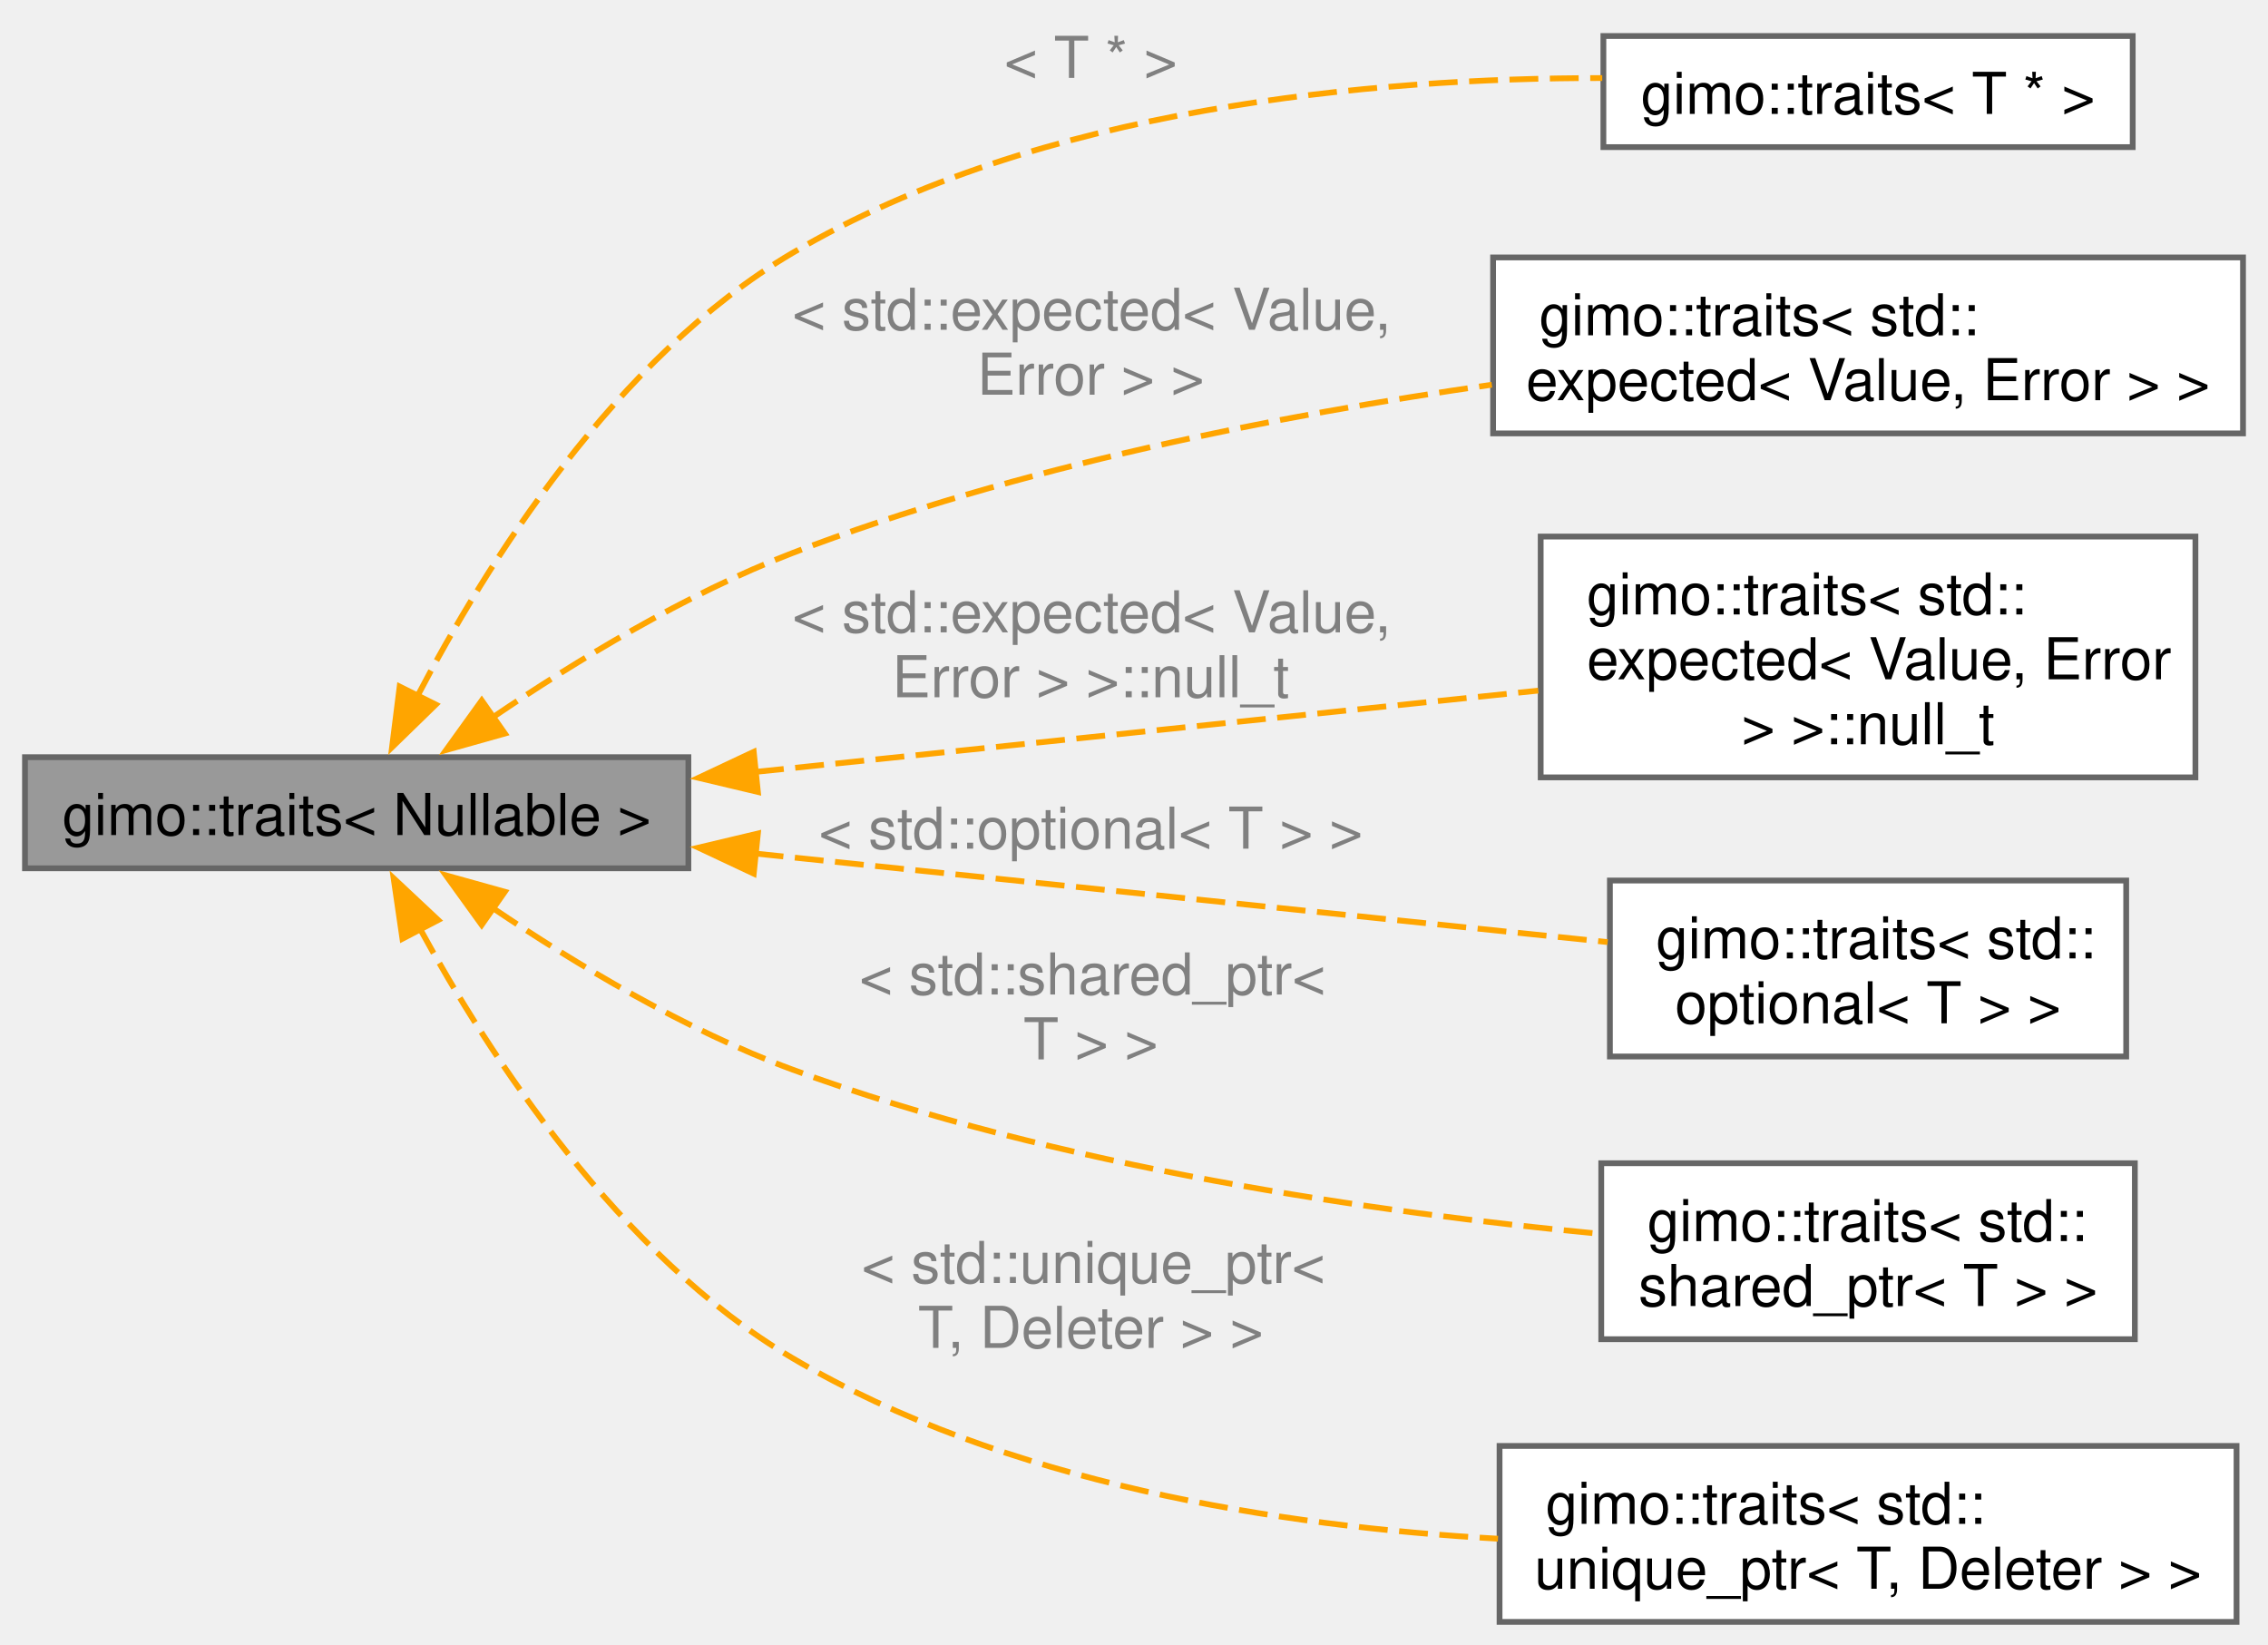
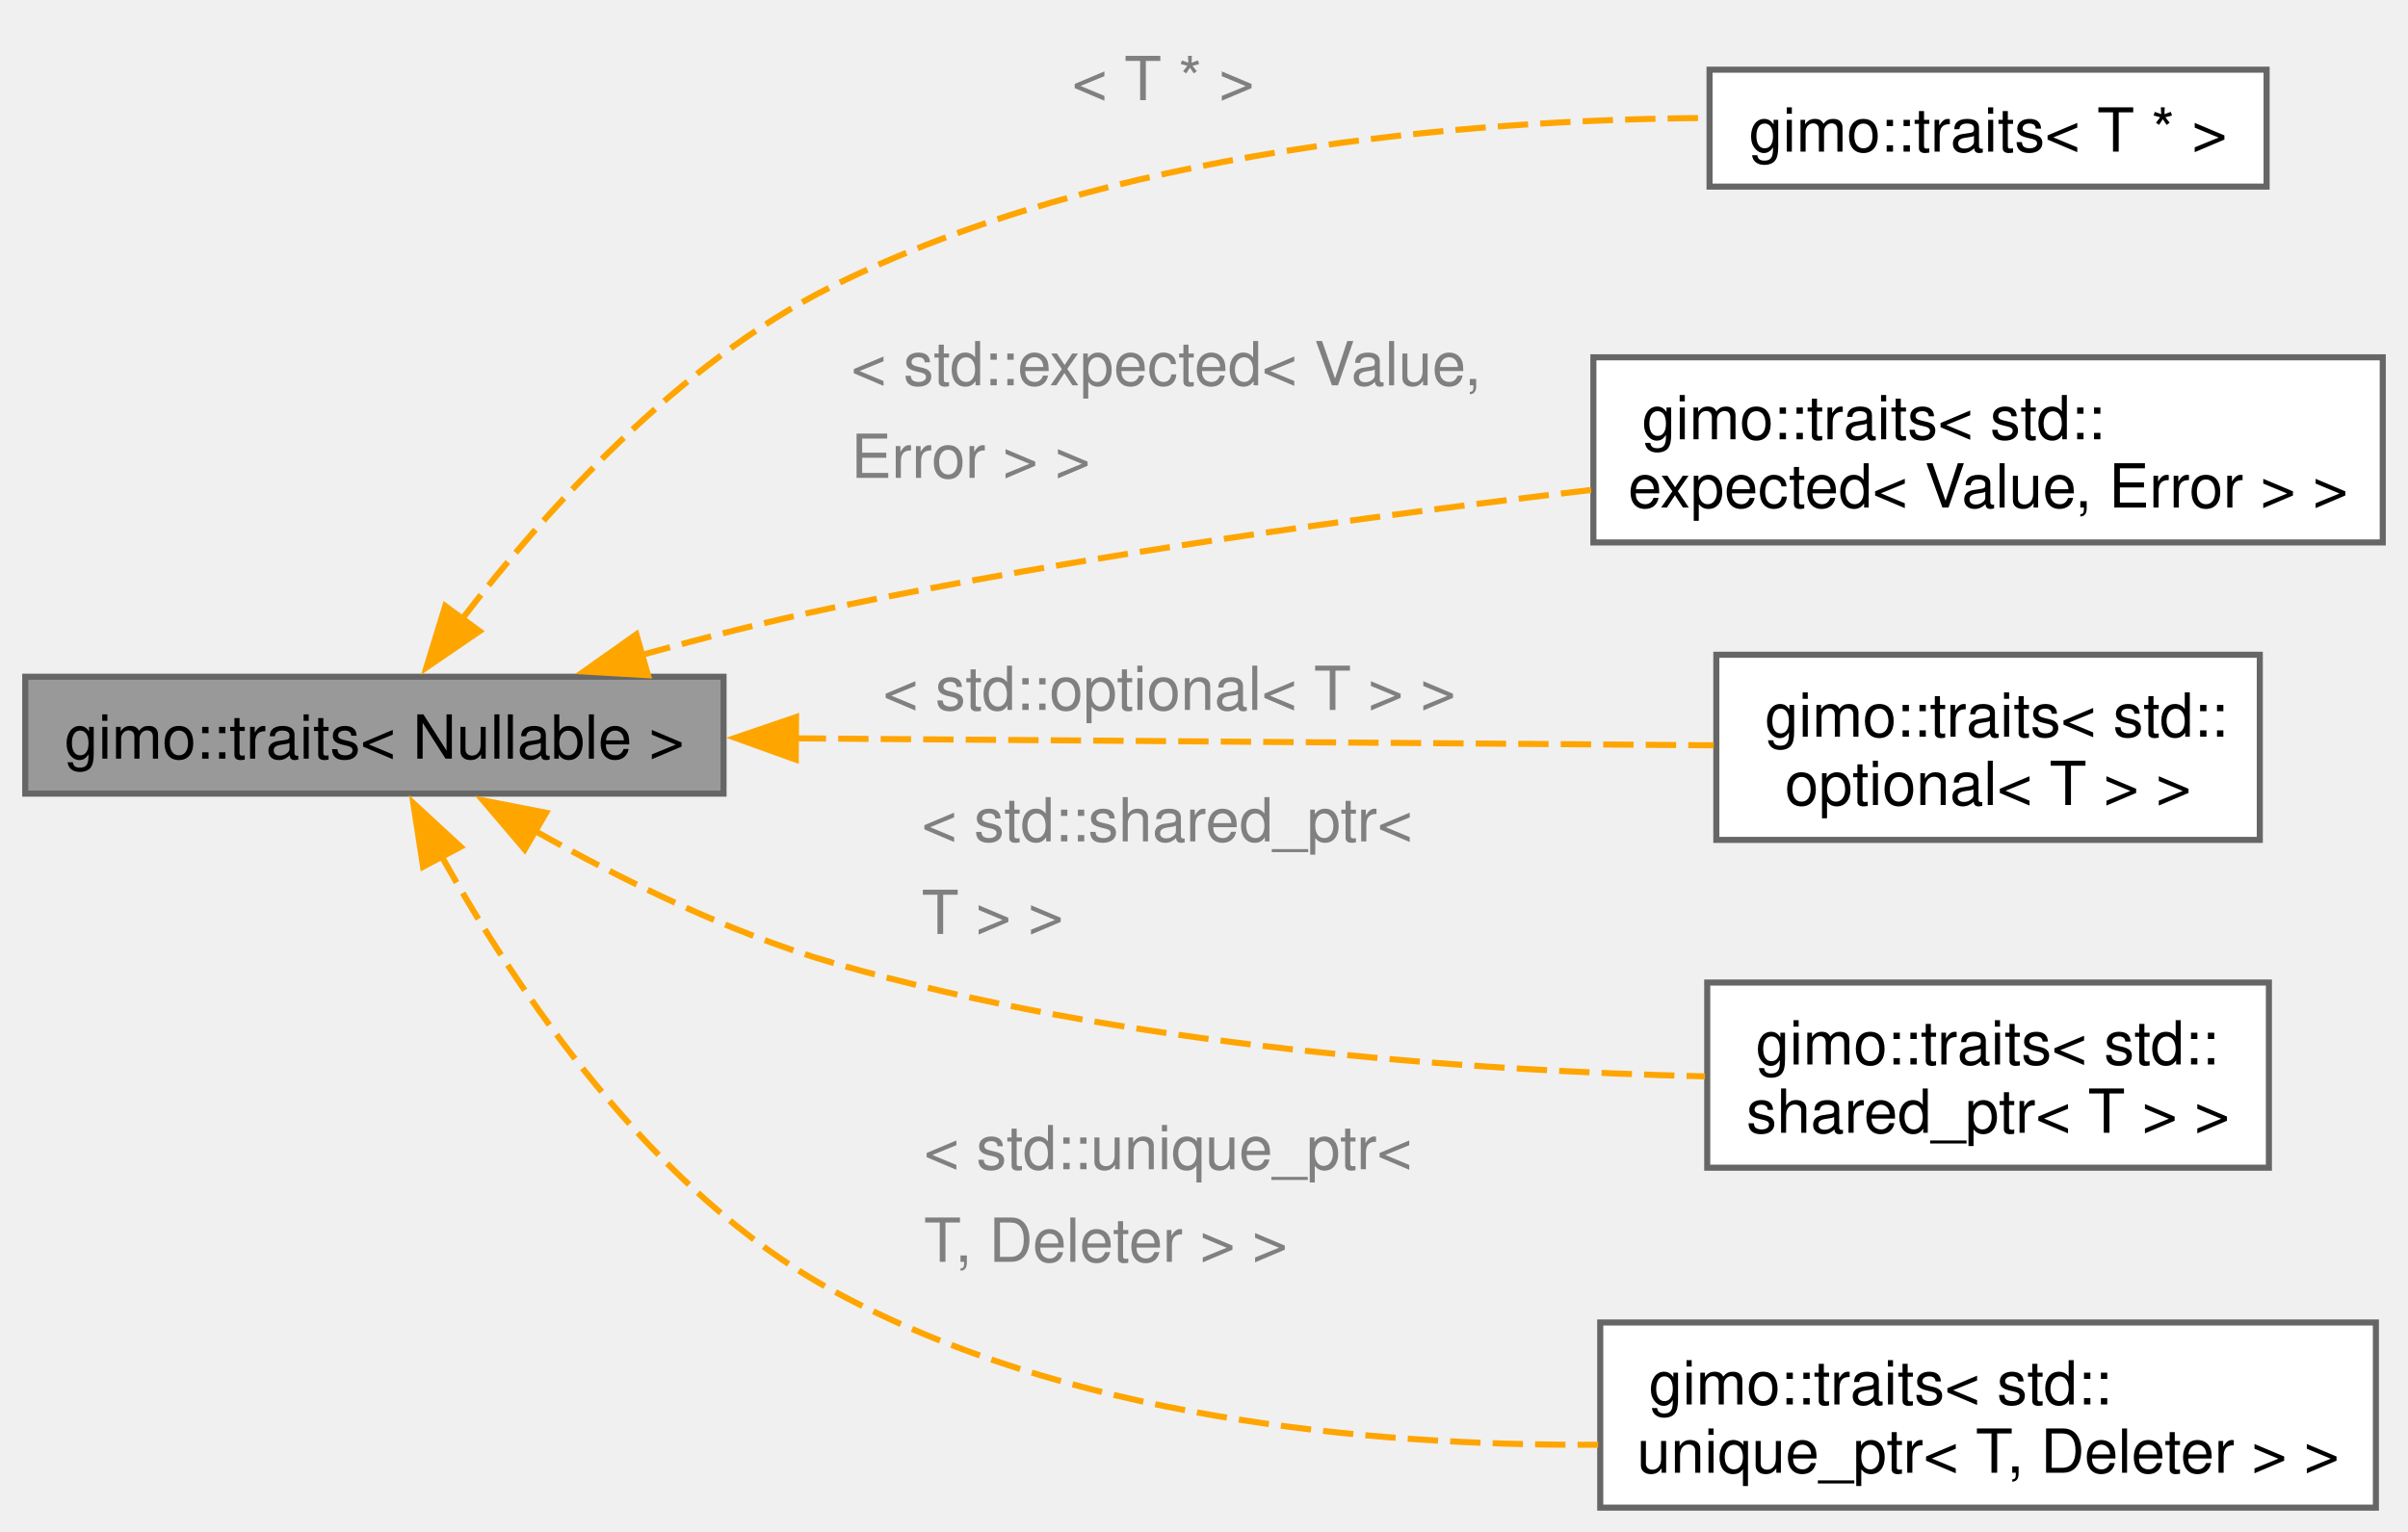
- <svg xmlns="http://www.w3.org/2000/svg" xmlns:xlink="http://www.w3.org/1999/xlink" width="393pt" height="285pt" viewBox="0.00 0.00 392.50 285.12">
-   <g id="graph0" class="graph" transform="scale(1 1) rotate(0) translate(4 281.12)">
+ <svg xmlns="http://www.w3.org/2000/svg" xmlns:xlink="http://www.w3.org/1999/xlink" width="396pt" height="252pt" viewBox="0.00 0.00 396.25 252.36">
+   <g id="graph0" class="graph" transform="scale(1 1) rotate(0) translate(4 248.36)">
    <g id="Node000001" class="node">
      <g id="a_Node000001">
        <a xlink:title="The central customization point for the library.">
-           <polygon fill="#999999" stroke="#666666" points="115,-149.88 0,-149.88 0,-130.62 115,-130.62 115,-149.88" />
-           <text text-anchor="middle" x="57.5" y="-136.38" font-family="Helvetica,sans-Serif" font-size="10.00">gimo::traits&lt; Nullable &gt;</text>
+           <polygon fill="#999999" stroke="#666666" points="115,-136.88 0,-136.88 0,-117.62 115,-117.62 115,-136.88" />
+           <text text-anchor="middle" x="57.5" y="-123.38" font-family="Helvetica,sans-Serif" font-size="10.00">gimo::traits&lt; Nullable &gt;</text>
        </a>
      </g>
    </g>
    <g id="Node000002" class="node">
      <g id="a_Node000002">
        <a xlink:href="../../db/d87/structgimo_1_1traits_3_01_t_01_5_01_4.html" target="_top" xlink:title=" ">
-           <polygon fill="white" stroke="#666666" points="365.38,-274.88 273.62,-274.88 273.62,-255.62 365.38,-255.62 365.38,-274.88" />
-           <text text-anchor="middle" x="319.5" y="-261.38" font-family="Helvetica,sans-Serif" font-size="10.00">gimo::traits&lt; T * &gt;</text>
+           <polygon fill="white" stroke="#666666" points="369.12,-236.88 277.38,-236.88 277.38,-217.62 369.12,-217.62 369.12,-236.88" />
+           <text text-anchor="middle" x="323.25" y="-223.38" font-family="Helvetica,sans-Serif" font-size="10.00">gimo::traits&lt; T * &gt;</text>
        </a>
      </g>
    </g>
    <g id="edge1_Node000001_Node000002" class="edge">
      <g id="a_edge1_Node000001_Node000002">
        <a xlink:title=" ">
-           <path fill="none" stroke="orange" stroke-dasharray="5,2" d="M68.03,-160.46C79.88,-183.16 102.33,-219.16 133,-237.25 175.92,-262.56 233.8,-267.62 273.42,-267.59" />
-           <polygon fill="orange" stroke="orange" points="71.22,-159 63.63,-151.61 64.95,-162.12 71.22,-159" />
+           <path fill="none" stroke="orange" stroke-dasharray="5,2" d="M71.97,-146.42C85.33,-163.82 107.46,-188.62 133,-201.25 178.48,-223.74 237.2,-228.64 277.08,-228.93" />
+           <polygon fill="orange" stroke="orange" points="74.81,-144.38 66.06,-138.4 69.17,-148.53 74.81,-144.38" />
        </a>
      </g>
-       <text text-anchor="middle" x="184.75" y="-267.62" font-family="Helvetica,sans-Serif" font-size="10.00" fill="grey"> &lt; T * &gt;</text>
+       <text text-anchor="start" x="172.38" y="-231.86" font-family="Helvetica,sans-Serif" font-size="10.00" fill="grey">&lt; T * &gt;</text>
    </g>
    <g id="Node000003" class="node">
      <g id="a_Node000003">
        <a xlink:href="../../da/d78/structgimo_1_1traits_3_01std_1_1expected_3_01_value_00_01_error_01_4_01_4.html" target="_top" xlink:title=" ">
-           <polygon fill="white" stroke="#666666" points="384.5,-236.5 254.5,-236.5 254.5,-206 384.5,-206 384.5,-236.5" />
-           <text text-anchor="start" x="262.5" y="-223" font-family="Helvetica,sans-Serif" font-size="10.00">gimo::traits&lt; std::</text>
-           <text text-anchor="middle" x="319.5" y="-211.75" font-family="Helvetica,sans-Serif" font-size="10.00">expected&lt; Value, Error &gt; &gt;</text>
+           <polygon fill="white" stroke="#666666" points="388.25,-189.5 258.25,-189.5 258.25,-159 388.25,-159 388.25,-189.5" />
+           <text text-anchor="start" x="266.25" y="-176" font-family="Helvetica,sans-Serif" font-size="10.00">gimo::traits&lt; std::</text>
+           <text text-anchor="middle" x="323.25" y="-164.75" font-family="Helvetica,sans-Serif" font-size="10.00">expected&lt; Value, Error &gt; &gt;</text>
        </a>
      </g>
    </g>
    <g id="edge2_Node000001_Node000003" class="edge">
      <g id="a_edge2_Node000001_Node000003">
        <a xlink:title=" ">
-           <path fill="none" stroke="orange" stroke-dasharray="5,2" d="M81.17,-156.84C95.4,-166.49 114.5,-178.13 133,-185.25 171.88,-200.22 217.84,-209.2 254.28,-214.44" />
-           <polygon fill="orange" stroke="orange" points="83.19,-153.98 72.99,-151.11 79.18,-159.71 83.19,-153.98" />
+           <path fill="none" stroke="orange" stroke-dasharray="5,2" d="M101.36,-140.42C111.65,-143.28 122.66,-146.09 133,-148.25 174.23,-156.85 221.13,-163.32 257.92,-167.65" />
+           <polygon fill="orange" stroke="orange" points="102.56,-137.13 91.99,-137.74 100.64,-143.86 102.56,-137.13" />
        </a>
      </g>
-       <text text-anchor="start" x="133" y="-223.96" font-family="Helvetica,sans-Serif" font-size="10.00" fill="grey"> &lt; std::expected&lt; Value,</text>
-       <text text-anchor="middle" x="184.75" y="-212.71" font-family="Helvetica,sans-Serif" font-size="10.00" fill="grey"> Error &gt; &gt;</text>
+       <text text-anchor="start" x="136" y="-184.89" font-family="Helvetica,sans-Serif" font-size="10.00" fill="grey">&lt; std::expected&lt; Value,</text>
+       <text text-anchor="start" x="136" y="-169.64" font-family="Helvetica,sans-Serif" font-size="10.00" fill="grey">   Error &gt; &gt;</text>
    </g>
    <g id="Node000004" class="node">
      <g id="a_Node000004">
-         <a xlink:href="../../d1/d8a/structgimo_1_1traits_3_01std_1_1expected_3_01_value_00_01_error_01_4_01_4_1_1null__t.html" target="_top" xlink:title=" ">
-           <polygon fill="white" stroke="#666666" points="376.25,-188.12 262.75,-188.12 262.75,-146.38 376.25,-146.38 376.25,-188.12" />
-           <text text-anchor="start" x="270.75" y="-174.62" font-family="Helvetica,sans-Serif" font-size="10.00">gimo::traits&lt; std::</text>
-           <text text-anchor="start" x="270.75" y="-163.38" font-family="Helvetica,sans-Serif" font-size="10.00">expected&lt; Value, Error</text>
-           <text text-anchor="middle" x="319.5" y="-152.12" font-family="Helvetica,sans-Serif" font-size="10.00"> &gt; &gt;::null_t</text>
+         <a xlink:href="../../da/dee/structgimo_1_1traits_3_01std_1_1optional_3_01_t_01_4_01_4.html" target="_top" xlink:title=" ">
+           <polygon fill="white" stroke="#666666" points="368,-140.5 278.5,-140.5 278.5,-110 368,-110 368,-140.5" />
+           <text text-anchor="start" x="286.5" y="-127" font-family="Helvetica,sans-Serif" font-size="10.00">gimo::traits&lt; std::</text>
+           <text text-anchor="middle" x="323.25" y="-115.75" font-family="Helvetica,sans-Serif" font-size="10.00">optional&lt; T &gt; &gt;</text>
        </a>
      </g>
    </g>
    <g id="edge3_Node000001_Node000004" class="edge">
      <g id="a_edge3_Node000001_Node000004">
        <a xlink:title=" ">
-           <path fill="none" stroke="orange" stroke-dasharray="5,2" d="M126.56,-147.32C168.82,-151.71 222.5,-157.28 262.33,-161.42" />
-           <polygon fill="orange" stroke="orange" points="127.05,-143.85 116.74,-146.3 126.33,-150.81 127.05,-143.85" />
+           <path fill="none" stroke="orange" stroke-dasharray="5,2" d="M126.88,-126.73C174.57,-126.37 236.81,-125.9 278.08,-125.58" />
+           <polygon fill="orange" stroke="orange" points="126.89,-123.23 116.92,-126.81 126.94,-130.23 126.89,-123.23" />
        </a>
      </g>
-       <text text-anchor="start" x="133" y="-171.52" font-family="Helvetica,sans-Serif" font-size="10.00" fill="grey"> &lt; std::expected&lt; Value,</text>
-       <text text-anchor="middle" x="184.75" y="-160.27" font-family="Helvetica,sans-Serif" font-size="10.00" fill="grey"> Error &gt; &gt;::null_t</text>
+       <text text-anchor="start" x="141.25" y="-131.41" font-family="Helvetica,sans-Serif" font-size="10.00" fill="grey">&lt; std::optional&lt; T &gt; &gt;</text>
    </g>
    <g id="Node000005" class="node">
      <g id="a_Node000005">
-         <a xlink:href="../../da/dee/structgimo_1_1traits_3_01std_1_1optional_3_01_t_01_4_01_4.html" target="_top" xlink:title=" ">
-           <polygon fill="white" stroke="#666666" points="364.25,-128.5 274.75,-128.5 274.75,-98 364.25,-98 364.25,-128.5" />
-           <text text-anchor="start" x="282.75" y="-115" font-family="Helvetica,sans-Serif" font-size="10.00">gimo::traits&lt; std::</text>
-           <text text-anchor="middle" x="319.5" y="-103.75" font-family="Helvetica,sans-Serif" font-size="10.00">optional&lt; T &gt; &gt;</text>
+         <a xlink:href="../../d6/d98/structgimo_1_1traits_3_01std_1_1shared__ptr_3_01_t_01_4_01_4.html" target="_top" xlink:title=" ">
+           <polygon fill="white" stroke="#666666" points="369.5,-86.5 277,-86.5 277,-56 369.5,-56 369.5,-86.5" />
+           <text text-anchor="start" x="285" y="-73" font-family="Helvetica,sans-Serif" font-size="10.00">gimo::traits&lt; std::</text>
+           <text text-anchor="middle" x="323.25" y="-61.75" font-family="Helvetica,sans-Serif" font-size="10.00">shared_ptr&lt; T &gt; &gt;</text>
        </a>
      </g>
    </g>
    <g id="edge4_Node000001_Node000005" class="edge">
      <g id="a_edge4_Node000001_Node000005">
        <a xlink:title=" ">
-           <path fill="none" stroke="orange" stroke-dasharray="5,2" d="M126.49,-133.19C173.19,-128.34 233.84,-122.04 274.36,-117.83" />
-           <polygon fill="orange" stroke="orange" points="126.33,-129.69 116.74,-134.2 127.05,-136.65 126.33,-129.69" />
+           <path fill="none" stroke="orange" stroke-dasharray="5,2" d="M83.9,-111.51C97.88,-103.63 115.82,-94.73 133,-89.75 180.72,-75.93 237.74,-71.97 276.63,-71.04" />
+           <polygon fill="orange" stroke="orange" points="82.25,-108.43 75.38,-116.5 85.78,-114.47 82.25,-108.43" />
        </a>
      </g>
-       <text text-anchor="middle" x="184.75" y="-134.02" font-family="Helvetica,sans-Serif" font-size="10.00" fill="grey"> &lt; std::optional&lt; T &gt; &gt;</text>
+       <text text-anchor="start" x="147.62" y="-109.75" font-family="Helvetica,sans-Serif" font-size="10.00" fill="grey">&lt; std::shared_ptr&lt;</text>
+       <text text-anchor="start" x="147.62" y="-94.5" font-family="Helvetica,sans-Serif" font-size="10.00" fill="grey">   T &gt; &gt;</text>
    </g>
    <g id="Node000006" class="node">
      <g id="a_Node000006">
-         <a xlink:href="../../d6/d98/structgimo_1_1traits_3_01std_1_1shared__ptr_3_01_t_01_4_01_4.html" target="_top" xlink:title=" ">
-           <polygon fill="white" stroke="#666666" points="365.75,-79.5 273.25,-79.5 273.25,-49 365.75,-49 365.75,-79.5" />
-           <text text-anchor="start" x="281.25" y="-66" font-family="Helvetica,sans-Serif" font-size="10.00">gimo::traits&lt; std::</text>
-           <text text-anchor="middle" x="319.5" y="-54.75" font-family="Helvetica,sans-Serif" font-size="10.00">shared_ptr&lt; T &gt; &gt;</text>
+         <a xlink:href="../../db/d7b/structgimo_1_1traits_3_01std_1_1unique__ptr_3_01_t_00_01_deleter_01_4_01_4.html" target="_top" xlink:title=" ">
+           <polygon fill="white" stroke="#666666" points="387.12,-30.5 259.38,-30.5 259.38,0 387.12,0 387.12,-30.5" />
+           <text text-anchor="start" x="267.38" y="-17" font-family="Helvetica,sans-Serif" font-size="10.00">gimo::traits&lt; std::</text>
+           <text text-anchor="middle" x="323.25" y="-5.75" font-family="Helvetica,sans-Serif" font-size="10.00">unique_ptr&lt; T, Deleter &gt; &gt;</text>
        </a>
      </g>
    </g>
    <g id="edge5_Node000001_Node000006" class="edge">
      <g id="a_edge5_Node000001_Node000006">
        <a xlink:title=" ">
-           <path fill="none" stroke="orange" stroke-dasharray="5,2" d="M81.14,-123.7C95.36,-114.1 114.46,-102.59 133,-95.75 178.97,-78.8 234.76,-70.89 273.07,-67.26" />
-           <polygon fill="orange" stroke="orange" points="79.17,-120.81 72.97,-129.4 83.18,-126.55 79.17,-120.81" />
+           <path fill="none" stroke="orange" stroke-dasharray="5,2" d="M68.56,-107.32C80.65,-85.66 103.11,-51.99 133,-35.75 171.33,-14.92 220.45,-10.13 259.04,-10.36" />
+           <polygon fill="orange" stroke="orange" points="65.52,-105.58 63.91,-116.05 71.7,-108.87 65.52,-105.58" />
        </a>
      </g>
-       <text text-anchor="start" x="144.62" y="-108.75" font-family="Helvetica,sans-Serif" font-size="10.00" fill="grey"> &lt; std::shared_ptr&lt;</text>
-       <text text-anchor="middle" x="184.75" y="-97.5" font-family="Helvetica,sans-Serif" font-size="10.00" fill="grey"> T &gt; &gt;</text>
-     </g>
-     <g id="Node000007" class="node">
-       <g id="a_Node000007">
-         <a xlink:href="../../db/d7b/structgimo_1_1traits_3_01std_1_1unique__ptr_3_01_t_00_01_deleter_01_4_01_4.html" target="_top" xlink:title=" ">
-           <polygon fill="white" stroke="#666666" points="383.38,-30.5 255.62,-30.5 255.62,0 383.38,0 383.38,-30.5" />
-           <text text-anchor="start" x="263.62" y="-17" font-family="Helvetica,sans-Serif" font-size="10.00">gimo::traits&lt; std::</text>
-           <text text-anchor="middle" x="319.5" y="-5.75" font-family="Helvetica,sans-Serif" font-size="10.00">unique_ptr&lt; T, Deleter &gt; &gt;</text>
-         </a>
-       </g>
-     </g>
-     <g id="edge6_Node000001_Node000007" class="edge">
-       <g id="a_edge6_Node000001_Node000007">
-         <a xlink:title=" ">
-           <path fill="none" stroke="orange" stroke-dasharray="5,2" d="M68.4,-120.28C80.45,-98.22 102.99,-63.46 133,-45.75 169.82,-24.02 217.53,-16.55 255.35,-14.42" />
-           <polygon fill="orange" stroke="orange" points="65.43,-118.41 63.9,-128.9 71.63,-121.65 65.43,-118.41" />
-         </a>
-       </g>
-       <text text-anchor="start" x="145" y="-58.75" font-family="Helvetica,sans-Serif" font-size="10.00" fill="grey"> &lt; std::unique_ptr&lt;</text>
-       <text text-anchor="middle" x="184.75" y="-47.5" font-family="Helvetica,sans-Serif" font-size="10.00" fill="grey"> T, Deleter &gt; &gt;</text>
+       <text text-anchor="start" x="148" y="-55.75" font-family="Helvetica,sans-Serif" font-size="10.00" fill="grey">&lt; std::unique_ptr&lt;</text>
+       <text text-anchor="start" x="148" y="-40.5" font-family="Helvetica,sans-Serif" font-size="10.00" fill="grey">   T, Deleter &gt; &gt;</text>
    </g>
  </g>
</svg>
